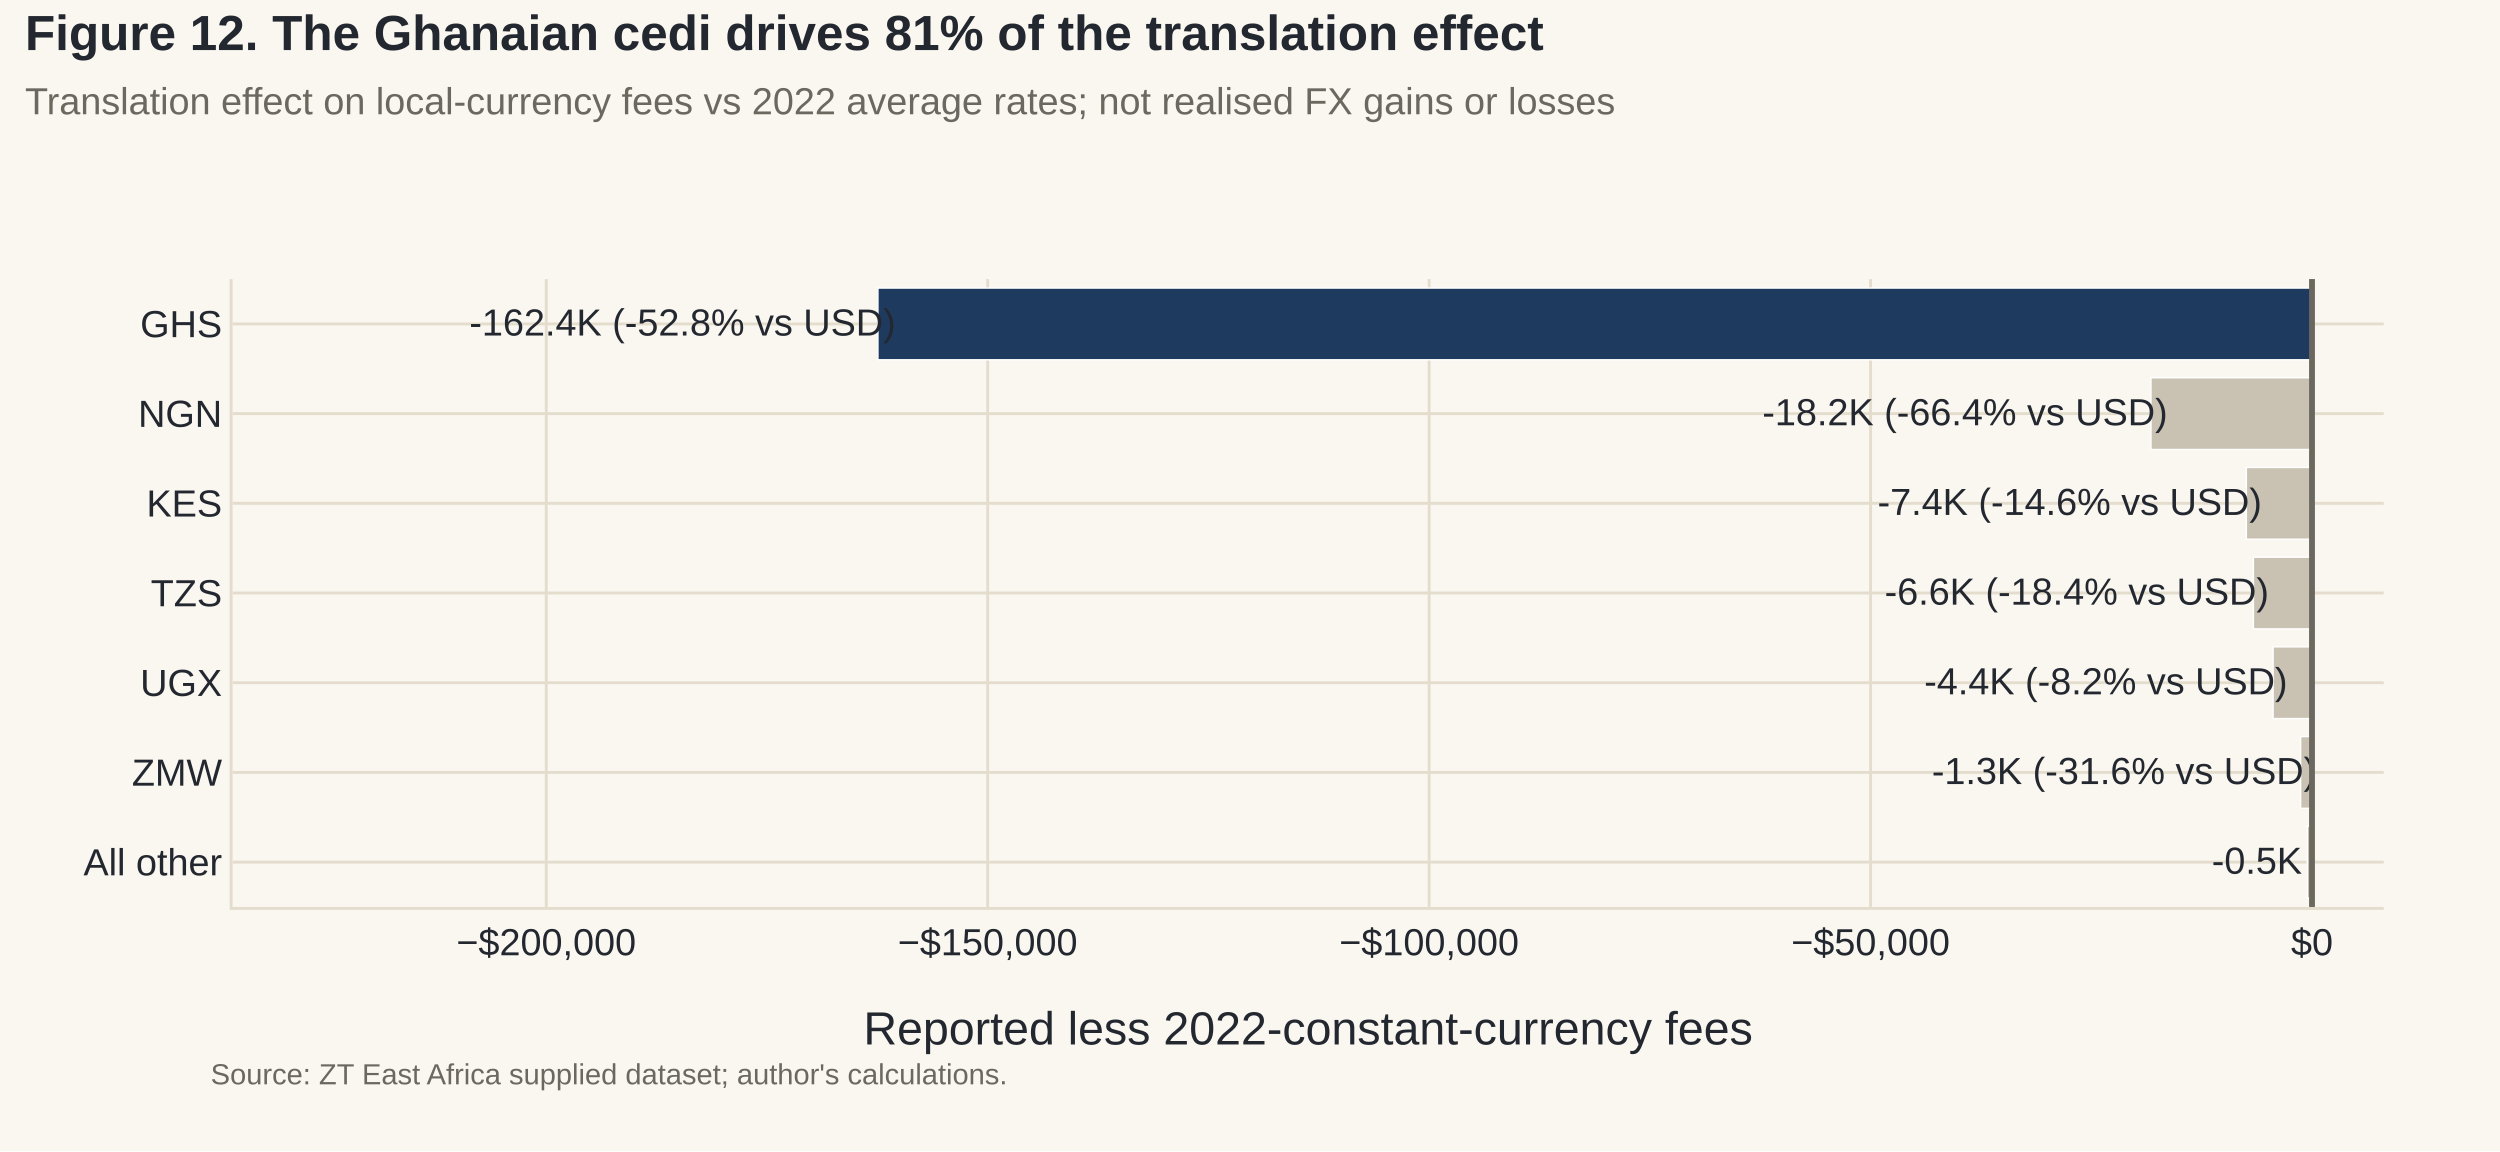
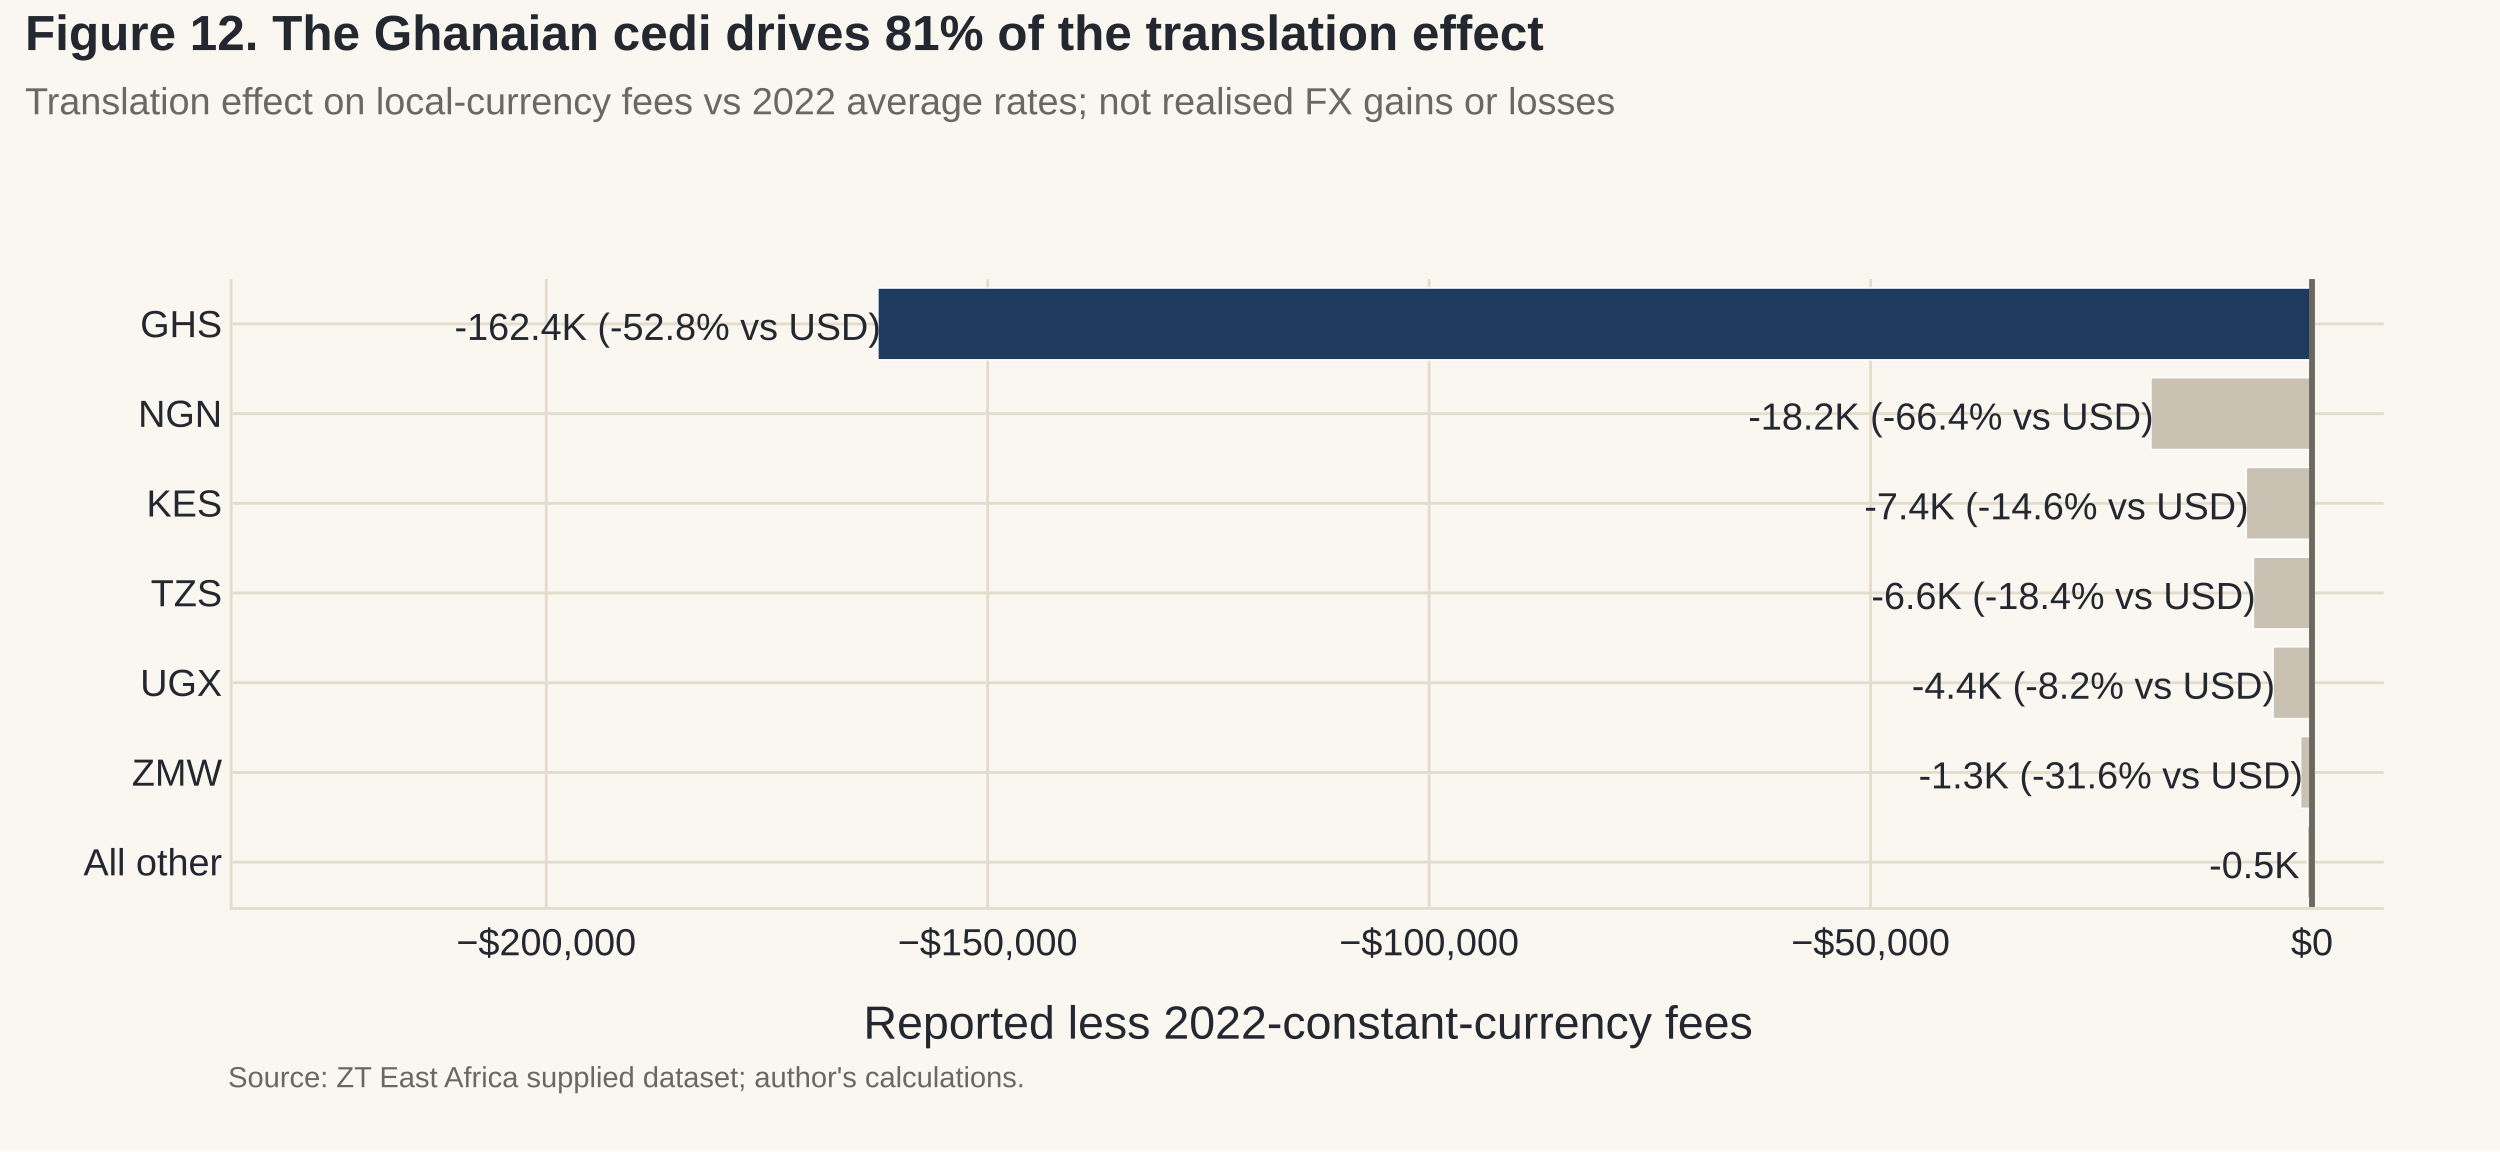
<svg xmlns="http://www.w3.org/2000/svg" class="main-svg" width="860" height="396" style="" viewBox="0 0 860 396">
  <rect x="0" y="0" width="860" height="396" style="fill: rgb(250, 247, 240); fill-opacity: 1;" />
-   <defs id="defs-2ed003">
+   <defs id="defs-0dd835">
    <g class="clips">
-       <clipPath id="clip2ed003xyplot" class="plotclip">
+       <clipPath id="clip0dd835xyplot" class="plotclip">
        <rect width="740" height="216" />
      </clipPath>
-       <clipPath class="axesclip" id="clip2ed003x">
+       <clipPath class="axesclip" id="clip0dd835x">
        <rect x="80" y="0" width="740" height="396" />
      </clipPath>
-       <clipPath class="axesclip" id="clip2ed003y">
+       <clipPath class="axesclip" id="clip0dd835y">
        <rect x="0" y="96" width="860" height="216" />
      </clipPath>
-       <clipPath class="axesclip" id="clip2ed003xy">
+       <clipPath class="axesclip" id="clip0dd835xy">
        <rect x="80" y="96" width="740" height="216" />
      </clipPath>
    </g>
    <g class="gradients" />
    <g class="patterns" />
  </defs>
  <g class="bglayer" />
  <g class="layer-below">
    <g class="imagelayer" />
    <g class="shapelayer" />
  </g>
  <g class="cartesianlayer">
    <g class="subplot xy">
      <g class="layer-subplot">
        <g class="shapelayer" />
        <g class="imagelayer" />
      </g>
      <g class="minor-gridlayer">
        <g class="x" />
        <g class="y" />
      </g>
      <g class="gridlayer">
        <g class="x">
          <path class="xgrid crisp" transform="translate(187.91,0)" d="M0,96v216" style="stroke: rgb(228, 221, 205); stroke-opacity: 1; stroke-width: 1px;" />
          <path class="xgrid crisp" transform="translate(339.76,0)" d="M0,96v216" style="stroke: rgb(228, 221, 205); stroke-opacity: 1; stroke-width: 1px;" />
          <path class="xgrid crisp" transform="translate(491.62,0)" d="M0,96v216" style="stroke: rgb(228, 221, 205); stroke-opacity: 1; stroke-width: 1px;" />
          <path class="xgrid crisp" transform="translate(643.48,0)" d="M0,96v216" style="stroke: rgb(228, 221, 205); stroke-opacity: 1; stroke-width: 1px;" />
        </g>
        <g class="y">
          <path class="ygrid crisp" transform="translate(0,296.57)" d="M80,0h740" style="stroke: rgb(228, 221, 205); stroke-opacity: 1; stroke-width: 1px;" />
          <path class="ygrid crisp" transform="translate(0,265.71)" d="M80,0h740" style="stroke: rgb(228, 221, 205); stroke-opacity: 1; stroke-width: 1px;" />
          <path class="ygrid crisp" transform="translate(0,234.86)" d="M80,0h740" style="stroke: rgb(228, 221, 205); stroke-opacity: 1; stroke-width: 1px;" />
          <path class="ygrid crisp" transform="translate(0,204)" d="M80,0h740" style="stroke: rgb(228, 221, 205); stroke-opacity: 1; stroke-width: 1px;" />
          <path class="ygrid crisp" transform="translate(0,173.14)" d="M80,0h740" style="stroke: rgb(228, 221, 205); stroke-opacity: 1; stroke-width: 1px;" />
          <path class="ygrid crisp" transform="translate(0,142.29)" d="M80,0h740" style="stroke: rgb(228, 221, 205); stroke-opacity: 1; stroke-width: 1px;" />
          <path class="ygrid crisp" transform="translate(0,111.43)" d="M80,0h740" style="stroke: rgb(228, 221, 205); stroke-opacity: 1; stroke-width: 1px;" />
        </g>
      </g>
      <g class="zerolinelayer">
        <path class="xzl zl crisp" transform="translate(795.33,0)" d="M0,96v216" style="stroke: rgb(228, 221, 205); stroke-opacity: 1; stroke-width: 2px;" />
      </g>
      <g class="layer-between">
        <g class="shapelayer" />
        <g class="imagelayer" />
      </g>
      <path class="xlines-below" />
      <path class="ylines-below" />
      <g class="overlines-below" />
      <g class="xaxislayer-below" />
      <g class="yaxislayer-below" />
      <g class="overaxes-below" />
      <g class="overplot">
-         <g class="xy" transform="translate(80,96)" clip-path="url(#clip2ed003xyplot)">
+         <g class="xy" transform="translate(80,96)" clip-path="url(#clip0dd835xyplot)">
          <g class="barlayer mlayer">
            <g class="trace bars" style="opacity: 1;">
              <g class="points">
                <g class="point">
                  <path d="M715.33,212.91V188.23H713.71V212.91Z" style="vector-effect: none; opacity: 1; stroke-width: 0.5px; fill: rgb(201, 194, 179); fill-opacity: 1; stroke: rgb(255, 255, 255); stroke-opacity: 1;" />
-                   <text class="bartext bartext-outside" text-anchor="middle" data-notex="1" x="0" y="0" style="font-family: &quot;Source Sans 3&quot;, &quot;Source Sans Pro&quot;, &quot;Segoe UI&quot;, Arial, sans-serif; font-size: 13px; fill: rgb(35, 39, 47); fill-opacity: 1; white-space: pre;" transform="translate(696.375,204.57)">-0.5K</text>
+                   <text class="bartext bartext-outside" text-anchor="middle" data-notex="1" x="0" y="0" style="font-family: &quot;Source Sans 3&quot;, &quot;Source Sans Pro&quot;, &quot;Segoe UI&quot;, Arial, sans-serif; font-size: 13px; fill: rgb(35, 39, 47); fill-opacity: 1; white-space: pre;" transform="translate(695.4659,206.07)">-0.5K</text>
                </g>
                <g class="point">
                  <path d="M715.33,182.06V157.37H711.41V182.06Z" style="vector-effect: none; opacity: 1; stroke-width: 0.5px; fill: rgb(201, 194, 179); fill-opacity: 1; stroke: rgb(255, 255, 255); stroke-opacity: 1;" />
-                   <text class="bartext bartext-outside" text-anchor="middle" data-notex="1" x="0" y="0" style="font-family: &quot;Source Sans 3&quot;, &quot;Source Sans Pro&quot;, &quot;Segoe UI&quot;, Arial, sans-serif; font-size: 13px; fill: rgb(35, 39, 47); fill-opacity: 1; white-space: pre;" transform="translate(650.66,173.715)">-1.3K (-31.6% vs USD)</text>
+                   <text class="bartext bartext-outside" text-anchor="middle" data-notex="1" x="0" y="0" style="font-family: &quot;Source Sans 3&quot;, &quot;Source Sans Pro&quot;, &quot;Segoe UI&quot;, Arial, sans-serif; font-size: 13px; fill: rgb(35, 39, 47); fill-opacity: 1; white-space: pre;" transform="translate(646.0975,175.215)">-1.3K (-31.6% vs USD)</text>
                </g>
                <g class="point">
                  <path d="M715.33,151.2V126.51H701.94V151.2Z" style="vector-effect: none; opacity: 1; stroke-width: 0.5px; fill: rgb(201, 194, 179); fill-opacity: 1; stroke: rgb(255, 255, 255); stroke-opacity: 1;" />
-                   <text class="bartext bartext-outside" text-anchor="middle" data-notex="1" x="0" y="0" style="font-family: &quot;Source Sans 3&quot;, &quot;Source Sans Pro&quot;, &quot;Segoe UI&quot;, Arial, sans-serif; font-size: 13px; fill: rgb(35, 39, 47); fill-opacity: 1; white-space: pre;" transform="translate(644.4244,142.855)">-4.4K (-8.2% vs USD)</text>
+                   <text class="bartext bartext-outside" text-anchor="middle" data-notex="1" x="0" y="0" style="font-family: &quot;Source Sans 3&quot;, &quot;Source Sans Pro&quot;, &quot;Segoe UI&quot;, Arial, sans-serif; font-size: 13px; fill: rgb(35, 39, 47); fill-opacity: 1; white-space: pre;" transform="translate(640.1353,144.355)">-4.4K (-8.2% vs USD)</text>
                </g>
                <g class="point">
                  <path d="M715.33,120.34V95.66H695.17V120.34Z" style="vector-effect: none; opacity: 1; stroke-width: 0.5px; fill: rgb(201, 194, 179); fill-opacity: 1; stroke: rgb(255, 255, 255); stroke-opacity: 1;" />
-                   <text class="bartext bartext-outside" text-anchor="middle" data-notex="1" x="0" y="0" style="font-family: &quot;Source Sans 3&quot;, &quot;Source Sans Pro&quot;, &quot;Segoe UI&quot;, Arial, sans-serif; font-size: 13px; fill: rgb(35, 39, 47); fill-opacity: 1; white-space: pre;" transform="translate(634.42,112)">-6.6K (-18.4% vs USD)</text>
+                   <text class="bartext bartext-outside" text-anchor="middle" data-notex="1" x="0" y="0" style="font-family: &quot;Source Sans 3&quot;, &quot;Source Sans Pro&quot;, &quot;Segoe UI&quot;, Arial, sans-serif; font-size: 13px; fill: rgb(35, 39, 47); fill-opacity: 1; white-space: pre;" transform="translate(629.8575,113.5)">-6.6K (-18.4% vs USD)</text>
                </g>
                <g class="point">
                  <path d="M715.33,89.49V64.8H692.74V89.49Z" style="vector-effect: none; opacity: 1; stroke-width: 0.5px; fill: rgb(201, 194, 179); fill-opacity: 1; stroke: rgb(255, 255, 255); stroke-opacity: 1;" />
-                   <text class="bartext bartext-outside" text-anchor="middle" data-notex="1" x="0" y="0" style="font-family: &quot;Source Sans 3&quot;, &quot;Source Sans Pro&quot;, &quot;Segoe UI&quot;, Arial, sans-serif; font-size: 13px; fill: rgb(35, 39, 47); fill-opacity: 1; white-space: pre;" transform="translate(631.99,81.145)">-7.4K (-14.6% vs USD)</text>
+                   <text class="bartext bartext-outside" text-anchor="middle" data-notex="1" x="0" y="0" style="font-family: &quot;Source Sans 3&quot;, &quot;Source Sans Pro&quot;, &quot;Segoe UI&quot;, Arial, sans-serif; font-size: 13px; fill: rgb(35, 39, 47); fill-opacity: 1; white-space: pre;" transform="translate(627.4275,82.645)">-7.4K (-14.6% vs USD)</text>
                </g>
                <g class="point">
                  <path d="M715.33,58.63V33.94H659.93V58.63Z" style="vector-effect: none; opacity: 1; stroke-width: 0.5px; fill: rgb(201, 194, 179); fill-opacity: 1; stroke: rgb(255, 255, 255); stroke-opacity: 1;" />
-                   <text class="bartext bartext-outside" text-anchor="middle" data-notex="1" x="0" y="0" style="font-family: &quot;Source Sans 3&quot;, &quot;Source Sans Pro&quot;, &quot;Segoe UI&quot;, Arial, sans-serif; font-size: 13px; fill: rgb(35, 39, 47); fill-opacity: 1; white-space: pre;" transform="translate(595.9534,50.285)">-18.2K (-66.4% vs USD)</text>
+                   <text class="bartext bartext-outside" text-anchor="middle" data-notex="1" x="0" y="0" style="font-family: &quot;Source Sans 3&quot;, &quot;Source Sans Pro&quot;, &quot;Segoe UI&quot;, Arial, sans-serif; font-size: 13px; fill: rgb(35, 39, 47); fill-opacity: 1; white-space: pre;" transform="translate(591.1175,51.785)">-18.2K (-66.4% vs USD)</text>
                </g>
                <g class="point">
                  <path d="M715.33,27.77V3.09H222V27.77Z" style="vector-effect: none; opacity: 1; stroke-width: 0.5px; fill: rgb(31, 58, 95); fill-opacity: 1; stroke: rgb(255, 255, 255); stroke-opacity: 1;" />
-                   <text class="bartext bartext-outside" text-anchor="middle" data-notex="1" x="0" y="0" style="font-family: &quot;Source Sans 3&quot;, &quot;Source Sans Pro&quot;, &quot;Segoe UI&quot;, Arial, sans-serif; font-size: 13px; fill: rgb(35, 39, 47); fill-opacity: 1; white-space: pre;" transform="translate(154.7891,19.43)">-162.4K (-52.8% vs USD)</text>
+                   <text class="bartext bartext-outside" text-anchor="middle" data-notex="1" x="0" y="0" style="font-family: &quot;Source Sans 3&quot;, &quot;Source Sans Pro&quot;, &quot;Segoe UI&quot;, Arial, sans-serif; font-size: 13px; fill: rgb(35, 39, 47); fill-opacity: 1; white-space: pre;" transform="translate(149.6797,20.93)">-162.4K (-52.8% vs USD)</text>
                </g>
              </g>
            </g>
          </g>
        </g>
      </g>
      <g class="zerolinelayer-above" />
      <path class="xlines-above crisp" d="M79,312.5H820" style="fill: none; stroke-width: 1px; stroke: rgb(228, 221, 205); stroke-opacity: 1;" />
      <path class="ylines-above crisp" d="M79.5,96V312" style="fill: none; stroke-width: 1px; stroke: rgb(228, 221, 205); stroke-opacity: 1;" />
      <g class="overlines-above" />
      <g class="xaxislayer-above">
        <g class="xtick">
          <text text-anchor="middle" x="0" y="328.6" transform="translate(187.91,0)" style="font-family: &quot;Source Sans 3&quot;, &quot;Source Sans Pro&quot;, &quot;Segoe UI&quot;, Arial, sans-serif; font-size: 13px; fill: rgb(35, 39, 47); fill-opacity: 1; white-space: pre;">−$200,000</text>
        </g>
        <g class="xtick">
          <text text-anchor="middle" x="0" y="328.6" style="font-family: &quot;Source Sans 3&quot;, &quot;Source Sans Pro&quot;, &quot;Segoe UI&quot;, Arial, sans-serif; font-size: 13px; fill: rgb(35, 39, 47); fill-opacity: 1; white-space: pre;" transform="translate(339.76,0)">−$150,000</text>
        </g>
        <g class="xtick">
          <text text-anchor="middle" x="0" y="328.6" style="font-family: &quot;Source Sans 3&quot;, &quot;Source Sans Pro&quot;, &quot;Segoe UI&quot;, Arial, sans-serif; font-size: 13px; fill: rgb(35, 39, 47); fill-opacity: 1; white-space: pre;" transform="translate(491.62,0)">−$100,000</text>
        </g>
        <g class="xtick">
          <text text-anchor="middle" x="0" y="328.6" style="font-family: &quot;Source Sans 3&quot;, &quot;Source Sans Pro&quot;, &quot;Segoe UI&quot;, Arial, sans-serif; font-size: 13px; fill: rgb(35, 39, 47); fill-opacity: 1; white-space: pre;" transform="translate(643.48,0)">−$50,000</text>
        </g>
        <g class="xtick">
          <text text-anchor="middle" x="0" y="328.6" style="font-family: &quot;Source Sans 3&quot;, &quot;Source Sans Pro&quot;, &quot;Segoe UI&quot;, Arial, sans-serif; font-size: 13px; fill: rgb(35, 39, 47); fill-opacity: 1; white-space: pre;" transform="translate(795.33,0)">$0</text>
        </g>
      </g>
      <g class="yaxislayer-above">
        <g class="ytick">
          <text text-anchor="end" x="76.4" y="4.55" transform="translate(0,296.57)" style="font-family: &quot;Source Sans 3&quot;, &quot;Source Sans Pro&quot;, &quot;Segoe UI&quot;, Arial, sans-serif; font-size: 13px; fill: rgb(35, 39, 47); fill-opacity: 1; white-space: pre;">All other</text>
        </g>
        <g class="ytick">
          <text text-anchor="end" x="76.4" y="4.55" transform="translate(0,265.71)" style="font-family: &quot;Source Sans 3&quot;, &quot;Source Sans Pro&quot;, &quot;Segoe UI&quot;, Arial, sans-serif; font-size: 13px; fill: rgb(35, 39, 47); fill-opacity: 1; white-space: pre;">ZMW</text>
        </g>
        <g class="ytick">
          <text text-anchor="end" x="76.4" y="4.55" transform="translate(0,234.86)" style="font-family: &quot;Source Sans 3&quot;, &quot;Source Sans Pro&quot;, &quot;Segoe UI&quot;, Arial, sans-serif; font-size: 13px; fill: rgb(35, 39, 47); fill-opacity: 1; white-space: pre;">UGX</text>
        </g>
        <g class="ytick">
          <text text-anchor="end" x="76.4" y="4.55" transform="translate(0,204)" style="font-family: &quot;Source Sans 3&quot;, &quot;Source Sans Pro&quot;, &quot;Segoe UI&quot;, Arial, sans-serif; font-size: 13px; fill: rgb(35, 39, 47); fill-opacity: 1; white-space: pre;">TZS</text>
        </g>
        <g class="ytick">
          <text text-anchor="end" x="76.4" y="4.55" transform="translate(0,173.14)" style="font-family: &quot;Source Sans 3&quot;, &quot;Source Sans Pro&quot;, &quot;Segoe UI&quot;, Arial, sans-serif; font-size: 13px; fill: rgb(35, 39, 47); fill-opacity: 1; white-space: pre;">KES</text>
        </g>
        <g class="ytick">
          <text text-anchor="end" x="76.4" y="4.55" transform="translate(0,142.29)" style="font-family: &quot;Source Sans 3&quot;, &quot;Source Sans Pro&quot;, &quot;Segoe UI&quot;, Arial, sans-serif; font-size: 13px; fill: rgb(35, 39, 47); fill-opacity: 1; white-space: pre;">NGN</text>
        </g>
        <g class="ytick">
          <text text-anchor="end" x="76.4" y="4.55" transform="translate(0,111.43)" style="font-family: &quot;Source Sans 3&quot;, &quot;Source Sans Pro&quot;, &quot;Segoe UI&quot;, Arial, sans-serif; font-size: 13px; fill: rgb(35, 39, 47); fill-opacity: 1; white-space: pre;">GHS</text>
        </g>
      </g>
      <g class="overaxes-above" />
    </g>
  </g>
  <g class="polarlayer" />
  <g class="smithlayer" />
  <g class="ternarylayer" />
  <g class="geolayer" />
  <g class="funnelarealayer" />
  <g class="pielayer" />
  <g class="iciclelayer" />
  <g class="treemaplayer" />
  <g class="sunburstlayer" />
  <g class="glimages" />
-   <defs id="topdefs-2ed003">
+   <defs id="topdefs-0dd835">
    <g class="clips" />
  </defs>
  <g class="layer-above">
    <g class="imagelayer" />
    <g class="shapelayer">
-       <g class="shape-group" data-index="0" clip-path="url(#clip2ed003x)">
+       <g class="shape-group" data-index="0" clip-path="url(#clip0dd835x)">
        <path data-index="0" fill-rule="evenodd" d="M795.33,312L795.33,96" style="opacity: 1; stroke: rgb(107, 104, 96); stroke-opacity: 1; fill: rgb(0, 0, 0); fill-opacity: 0; stroke-width: 2px;" />
      </g>
    </g>
  </g>
  <g class="infolayer">
    <g class="g-gtitle">
      <text class="gtitle" x="8.6" y="17.217" text-anchor="start" dy="0.7em" style="opacity: 1; font-family: &quot;Source Sans 3&quot;, &quot;Source Sans Pro&quot;, &quot;Segoe UI&quot;, Arial, sans-serif; font-size: 17px; fill: rgb(35, 39, 47); fill-opacity: 1; white-space: pre;">
        <tspan class="line" dy="0em" x="8.6" y="17.217">
          <tspan style="font-weight:bold">Figure 12. The Ghanaian cedi drives 81% of the translation effect</tspan>
        </tspan>
        <tspan class="line" dy="1.3em" x="8.6" y="17.217">
          <tspan style="font-size:13px; fill:#6B6860">Translation effect on local-currency fees vs 2022 average rates; not realised FX gains or losses</tspan>
        </tspan>
      </text>
    </g>
    <g class="g-xtitle">
-       <text class="xtitle" x="450" y="359.3" text-anchor="middle" style="opacity: 1; font-family: &quot;Source Sans 3&quot;, &quot;Source Sans Pro&quot;, &quot;Segoe UI&quot;, Arial, sans-serif; font-size: 16px; fill: rgb(35, 39, 47); fill-opacity: 1; white-space: pre;">Reported less 2022-constant-currency fees</text>
+       <text class="xtitle" x="450" y="357.3" text-anchor="middle" style="opacity: 1; font-family: &quot;Source Sans 3&quot;, &quot;Source Sans Pro&quot;, &quot;Segoe UI&quot;, Arial, sans-serif; font-size: 16px; fill: rgb(35, 39, 47); fill-opacity: 1; white-space: pre;">Reported less 2022-constant-currency fees</text>
    </g>
    <g class="g-ytitle" />
    <g class="annotation" data-index="0" style="opacity: 1;">
-       <g class="annotation-text-g" transform="rotate(0,209.5,370.3714)">
+       <g class="annotation-text-g" transform="rotate(0,215.5,370.3714)">
        <g class="cursor-pointer" transform="translate(80,361)">
-           <rect class="bg" x="0.5" y="0.5" width="258" height="17" style="stroke-width: 1px; stroke: rgb(0, 0, 0); stroke-opacity: 0; fill: rgb(0, 0, 0); fill-opacity: 0;" />
-           <text class="annotation-text" text-anchor="middle" x="129.516" y="12" style="font-family: &quot;Source Sans 3&quot;, &quot;Source Sans Pro&quot;, &quot;Segoe UI&quot;, Arial, sans-serif; font-size: 10px; fill: rgb(107, 104, 96); fill-opacity: 1; white-space: pre;">Source: ZT East Africa supplied dataset; author's calculations.</text>
+           <rect class="bg" x="0.5" y="0.5" width="270" height="17" style="stroke-width: 1px; stroke: rgb(0, 0, 0); stroke-opacity: 0; fill: rgb(0, 0, 0); fill-opacity: 0;" />
+           <text class="annotation-text" text-anchor="middle" x="135.516" y="13" style="font-family: &quot;Source Sans 3&quot;, &quot;Source Sans Pro&quot;, &quot;Segoe UI&quot;, Arial, sans-serif; font-size: 10px; fill: rgb(107, 104, 96); fill-opacity: 1; white-space: pre;">Source: ZT East Africa supplied dataset; author's calculations.</text>
        </g>
      </g>
    </g>
  </g>
</svg>
